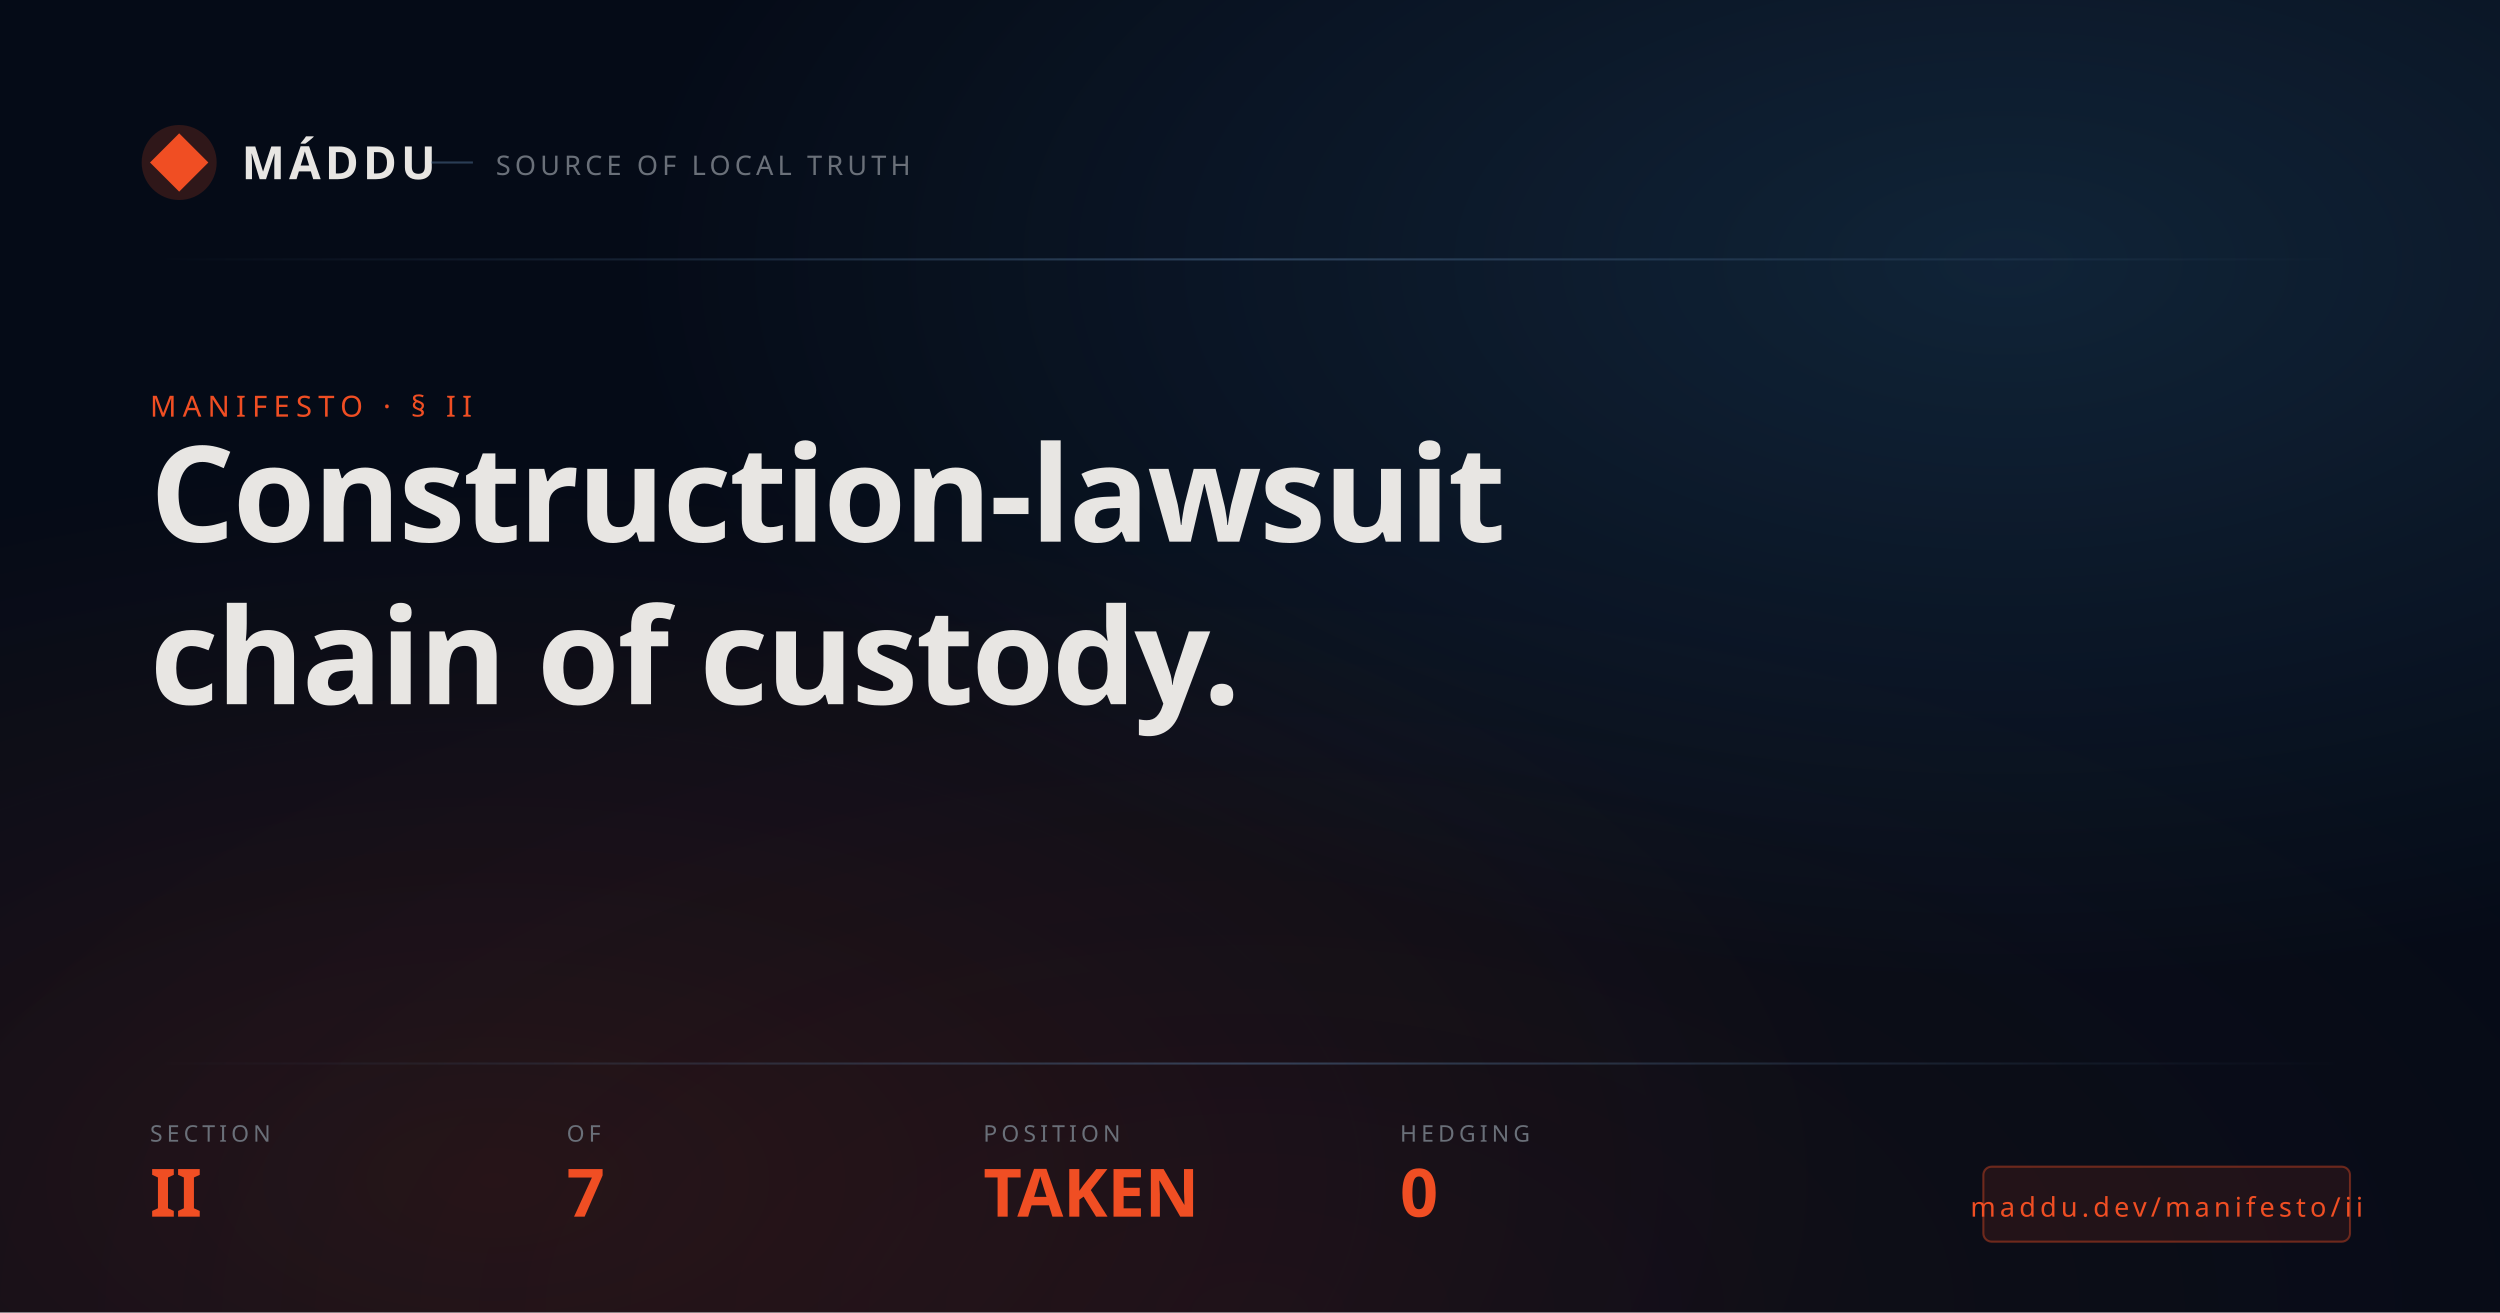
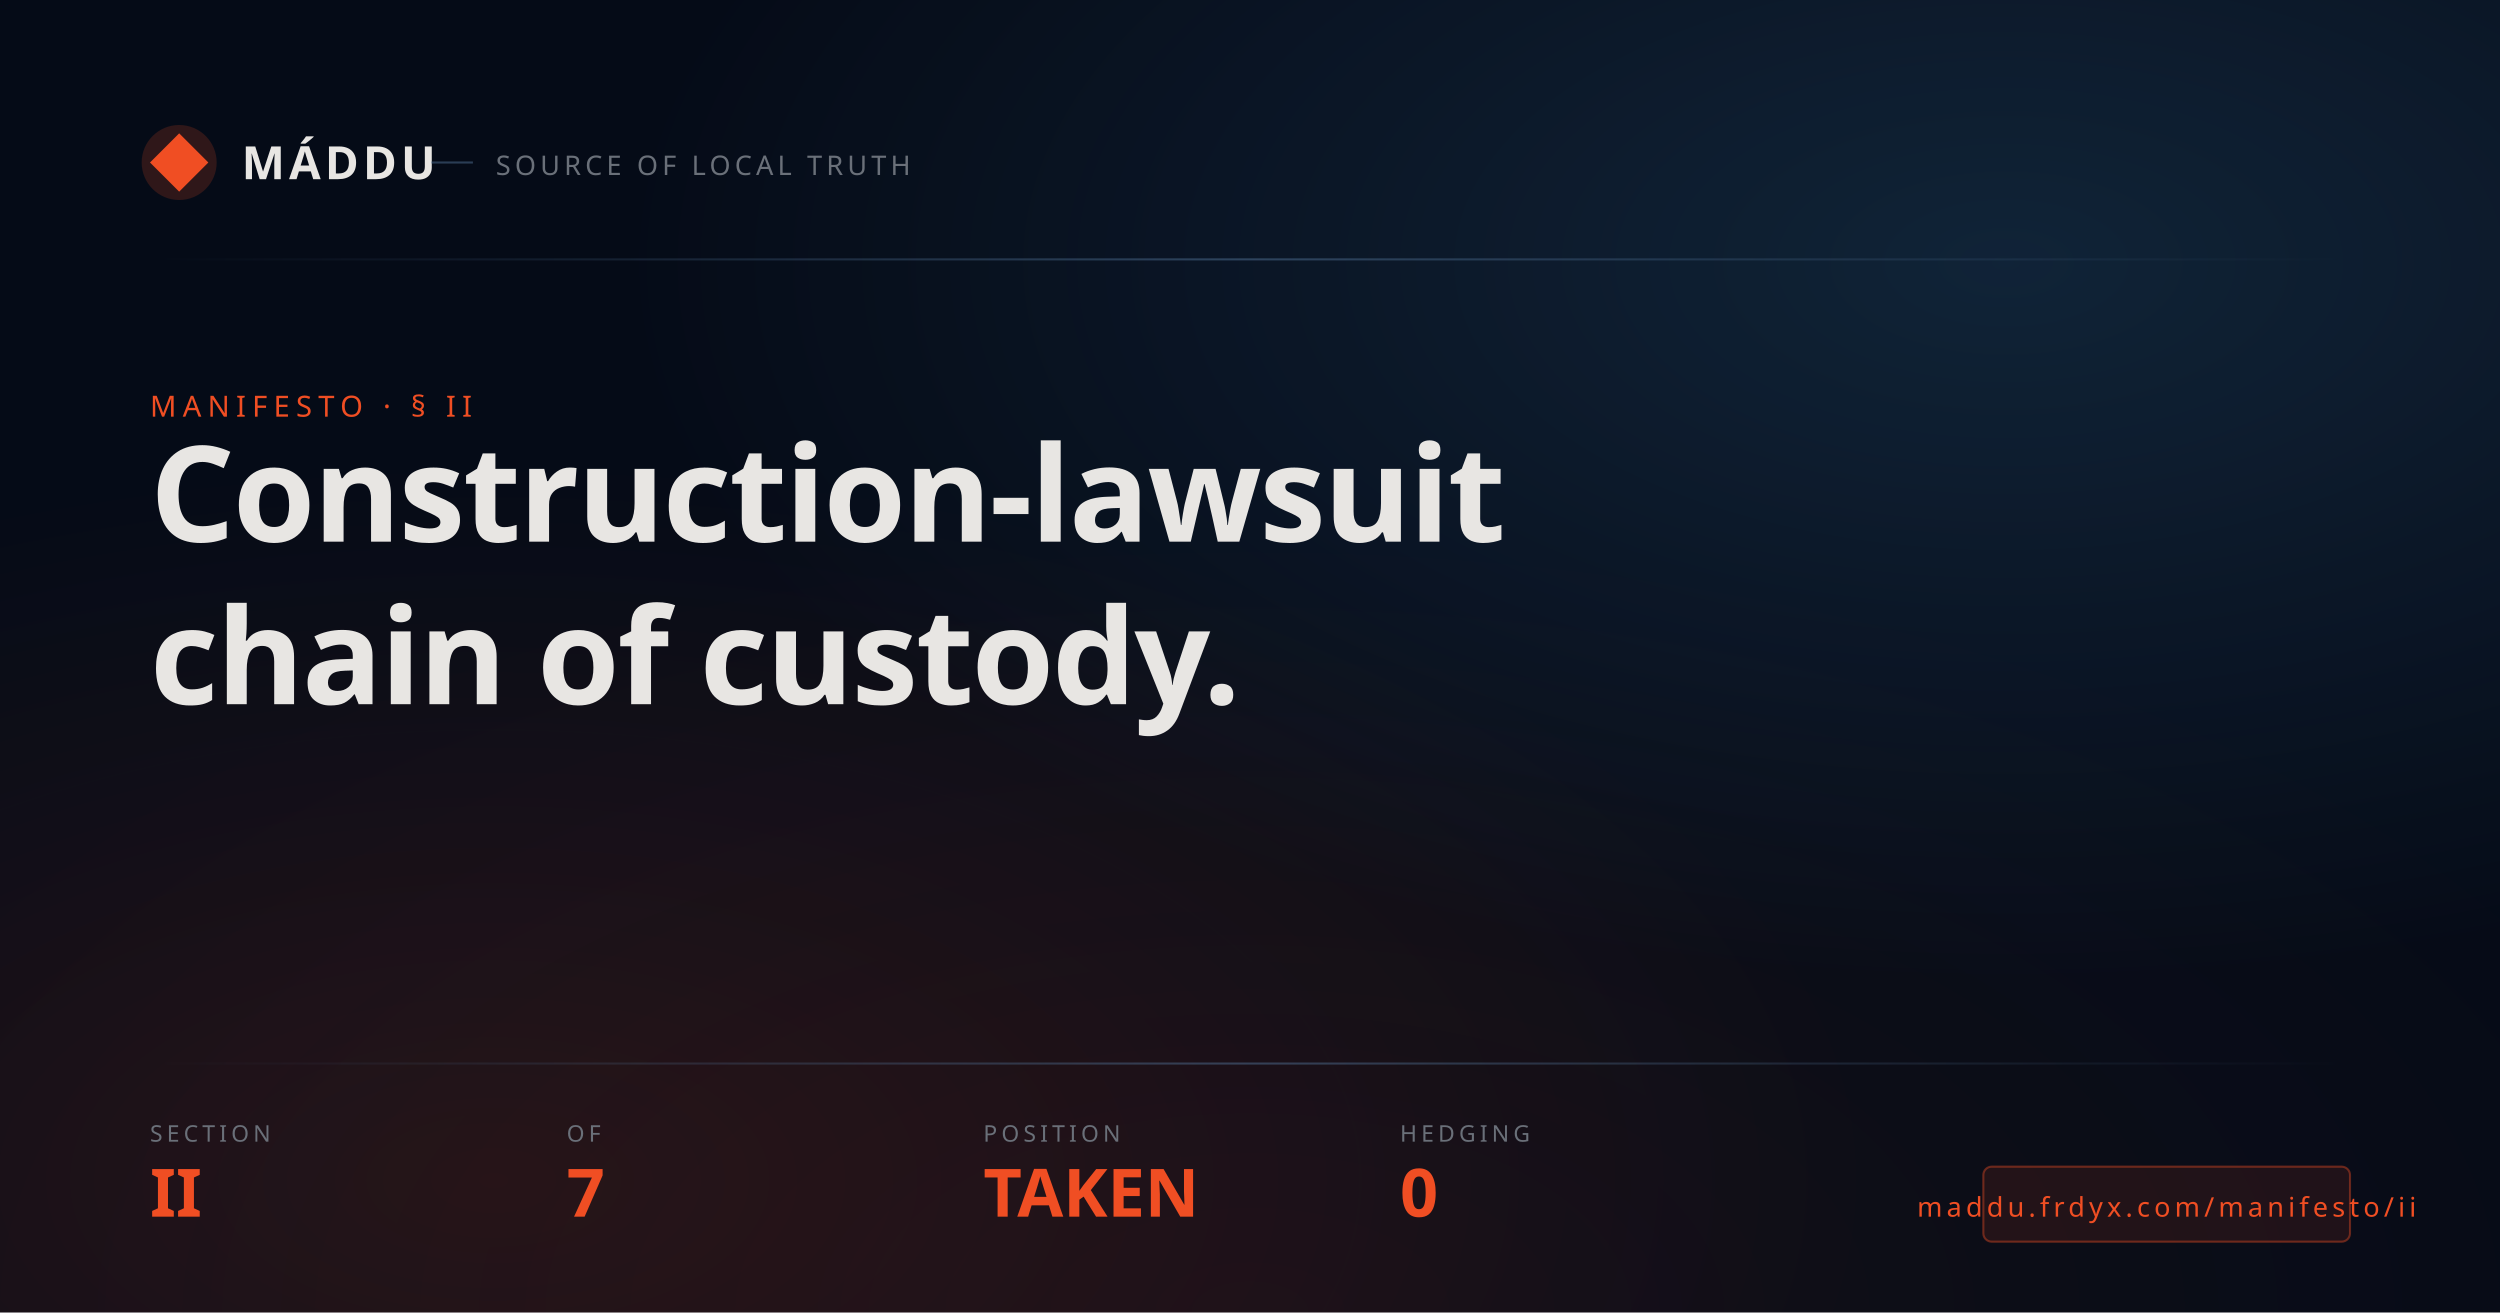
<svg xmlns="http://www.w3.org/2000/svg" width="1200" height="630" viewBox="0 0 1200 630">
  <defs>
    <radialGradient id="bg-accent2" cx="80%" cy="20%" r="55%">
      <stop offset="0%" stop-color="#56B8FF" stop-opacity="0.14" />
      <stop offset="100%" stop-color="#56B8FF" stop-opacity="0" />
    </radialGradient>
    <radialGradient id="bg-tone" cx="20%" cy="90%" r="55%">
      <stop offset="0%" stop-color="#F04E23" stop-opacity="0.12" />
      <stop offset="100%" stop-color="#F04E23" stop-opacity="0" />
    </radialGradient>
    <radialGradient id="bg-brand" cx="50%" cy="100%" r="60%">
      <stop offset="0%" stop-color="#F04E23" stop-opacity="0.06" />
      <stop offset="100%" stop-color="#F04E23" stop-opacity="0" />
    </radialGradient>
    <linearGradient id="hairline" x1="0" y1="0" x2="1" y2="0">
      <stop offset="0%" stop-color="#507195" stop-opacity="0" />
      <stop offset="50%" stop-color="#507195" stop-opacity="0.5" />
      <stop offset="100%" stop-color="#507195" stop-opacity="0" />
    </linearGradient>
  </defs>
  <rect width="1200" height="630" fill="#050B17" />
  <rect width="1200" height="630" fill="url(#bg-accent2)" />
  <rect width="1200" height="630" fill="url(#bg-tone)" />
  <rect width="1200" height="630" fill="url(#bg-brand)" />
  <g transform="translate(72, 64)">
    <circle cx="14" cy="14" r="18" fill="#F04E23" fill-opacity="0.18" />
    <path d="M14 0 L28 14 L14 28 L0 14 Z" fill="#F04E23" />
    <text x="44" y="22" fill="#E8E6E3" font-size="22" font-weight="700" font-family="IBM Plex Sans Condensed" letter-spacing="2">MÁDDU</text>
    <line x1="135" y1="14" x2="155" y2="14" stroke="#507195" stroke-opacity="0.5" stroke-width="1" />
    <text x="166" y="20" fill="#6a7079" font-size="13" font-family="IBM Plex Mono" letter-spacing="2">SOURCE OF LOCAL TRUTH</text>
  </g>
  <rect x="72" y="124" width="1056" height="1" fill="url(#hairline)" />
  <text x="72" y="200" fill="#F04E23" font-size="14" font-family="IBM Plex Mono" font-weight="500" letter-spacing="3">MANIFESTO · § II</text>
  <text x="72" y="260" fill="#E8E6E3" font-size="64" font-weight="700" font-family="IBM Plex Sans Condensed" letter-spacing="-1">Construction-lawsuit</text>
  <text x="72" y="338" fill="#E8E6E3" font-size="64" font-weight="700" font-family="IBM Plex Sans Condensed" letter-spacing="-1">chain of custody.</text>
  <rect x="72" y="510" width="1056" height="1" fill="url(#hairline)" />
  <g transform="translate(72, 548)">
    <g transform="translate(0, 0)">
      <text x="0" y="0" fill="#6a7079" font-size="11" font-family="IBM Plex Mono" font-weight="400" letter-spacing="2">SECTION</text>
      <text x="0" y="36" fill="#F04E23" font-size="32" font-weight="700" font-family="IBM Plex Sans Condensed">II</text>
    </g>
    <g transform="translate(200, 0)">
      <text x="0" y="0" fill="#6a7079" font-size="11" font-family="IBM Plex Mono" font-weight="400" letter-spacing="2">OF</text>
      <text x="0" y="36" fill="#F04E23" font-size="32" font-weight="700" font-family="IBM Plex Sans Condensed">7</text>
    </g>
    <g transform="translate(400, 0)">
      <text x="0" y="0" fill="#6a7079" font-size="11" font-family="IBM Plex Mono" font-weight="400" letter-spacing="2">POSITION</text>
      <text x="0" y="36" fill="#F04E23" font-size="32" font-weight="700" font-family="IBM Plex Sans Condensed">TAKEN</text>
    </g>
    <g transform="translate(600, 0)">
      <text x="0" y="0" fill="#6a7079" font-size="11" font-family="IBM Plex Mono" font-weight="400" letter-spacing="2">HEDGING</text>
      <text x="0" y="36" fill="#F04E23" font-size="32" font-weight="700" font-family="IBM Plex Sans Condensed">0</text>
    </g>
    <g transform="translate(880, 12)">
      <rect x="0" y="0" width="176" height="36" rx="4" fill="#F04E23" fill-opacity="0.10" stroke="#F04E23" stroke-opacity="0.4" stroke-width="1" />
-       <text x="88" y="24" fill="#F04E23" font-size="13" font-family="IBM Plex Mono" font-weight="500" text-anchor="middle" letter-spacing="2">maddu.dev/manifesto/ii</text>
+       <text x="88" y="24" fill="#F04E23" font-size="13" font-family="IBM Plex Mono" font-weight="500" text-anchor="middle" letter-spacing="2">maddu.frdyx.com/manifesto/ii</text>
    </g>
  </g>
</svg>
